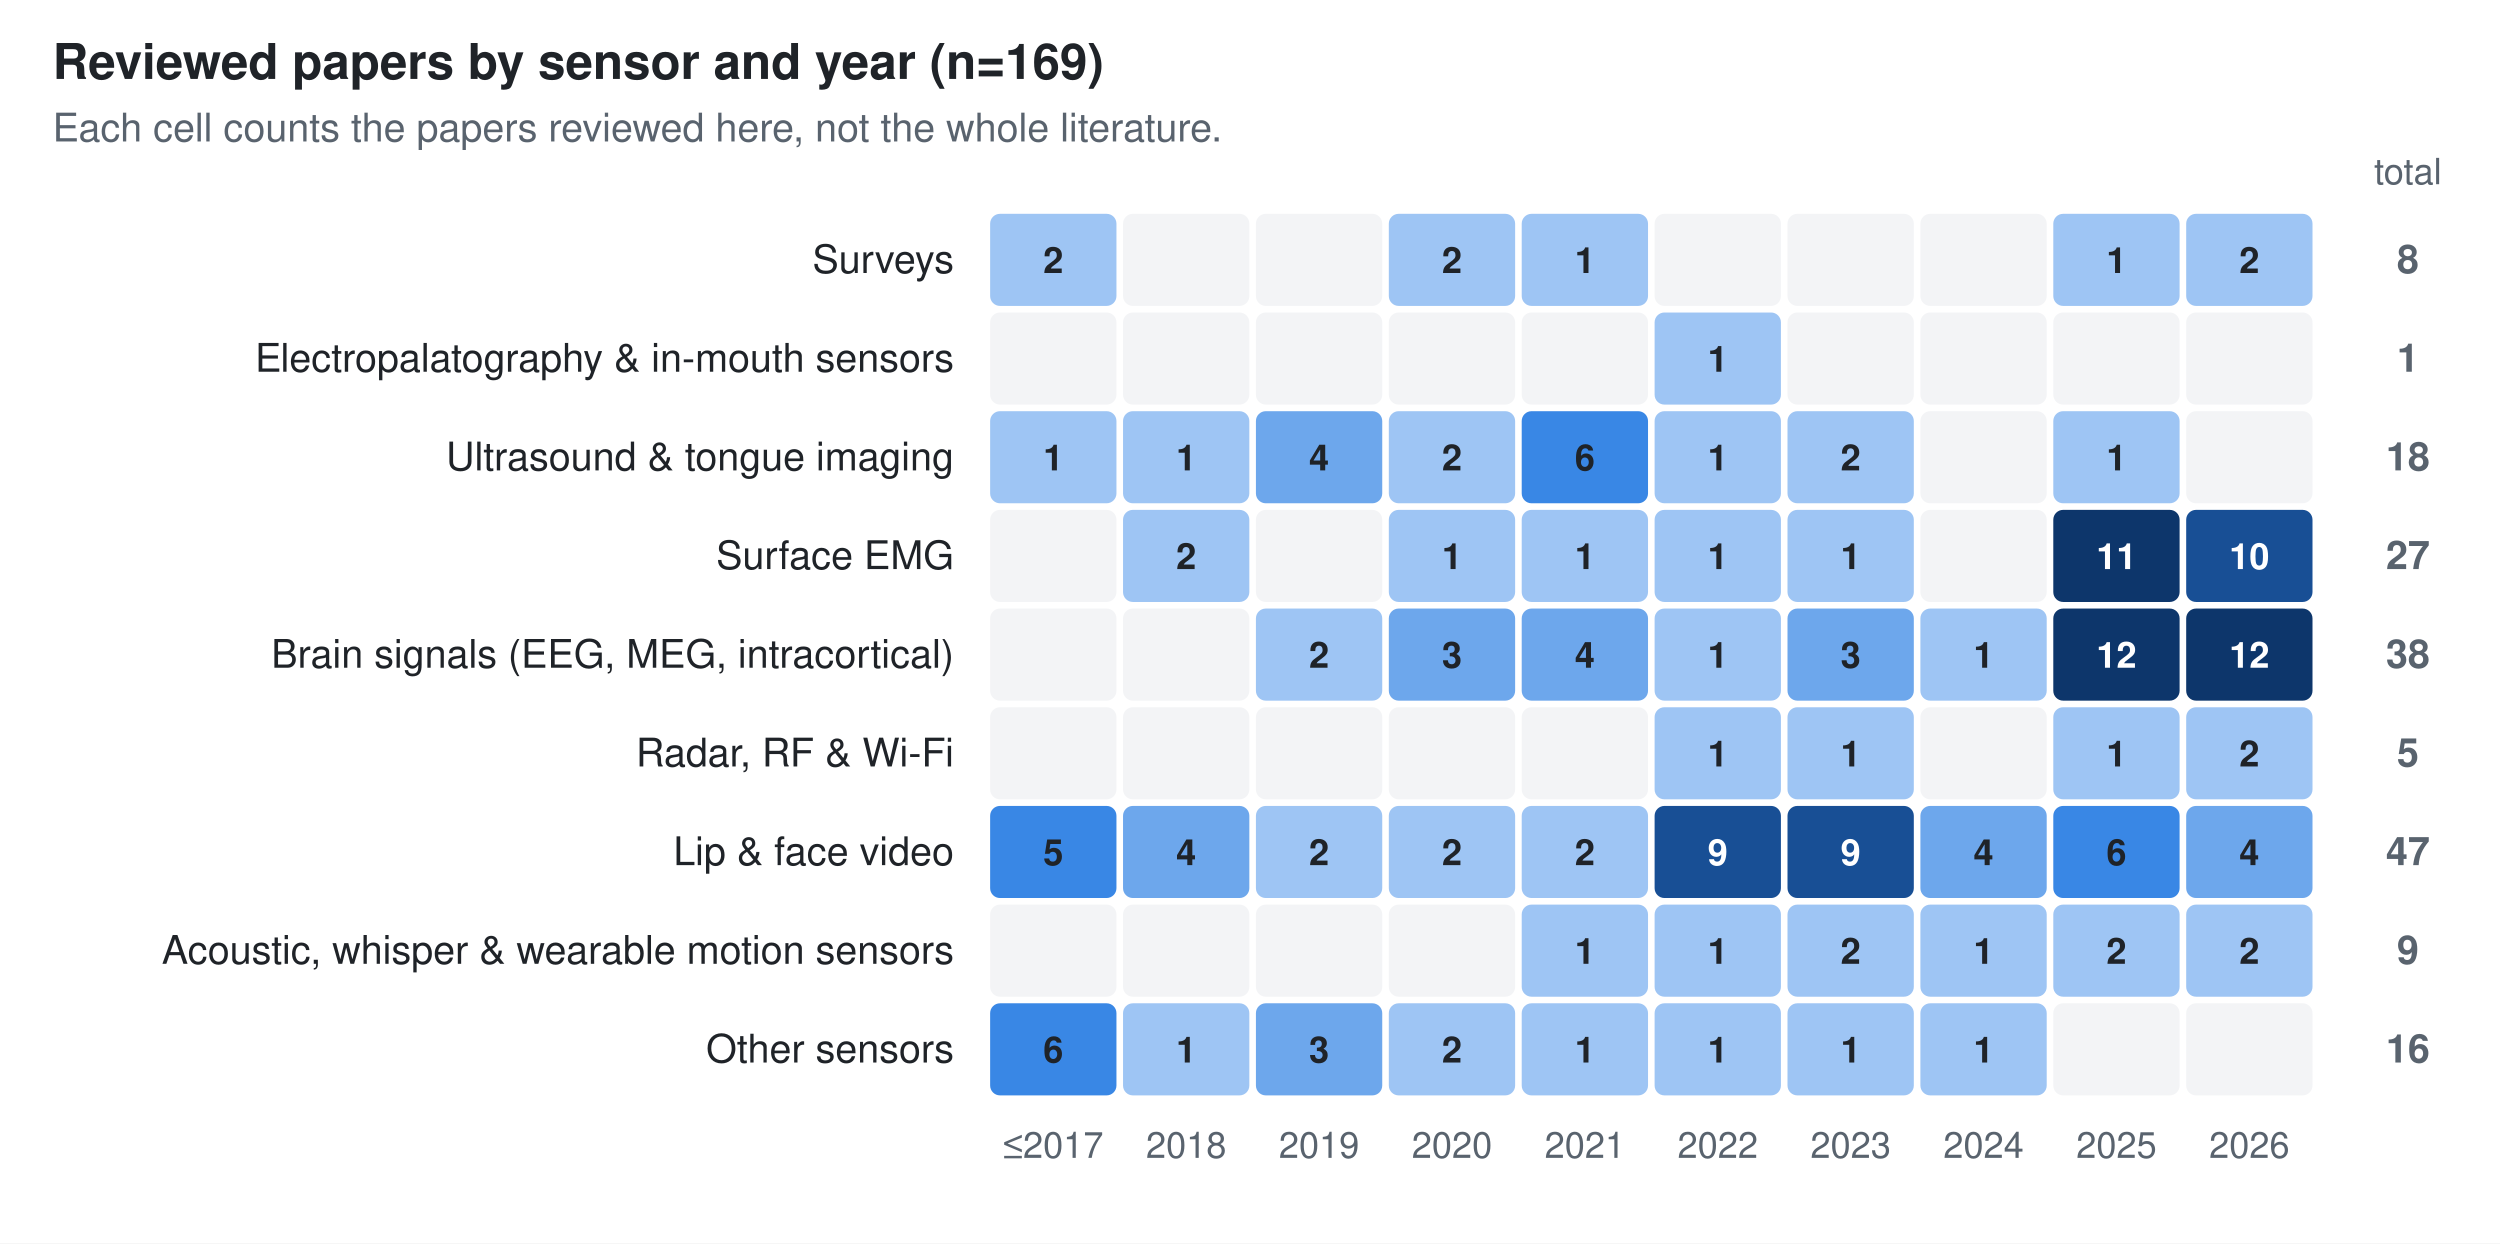
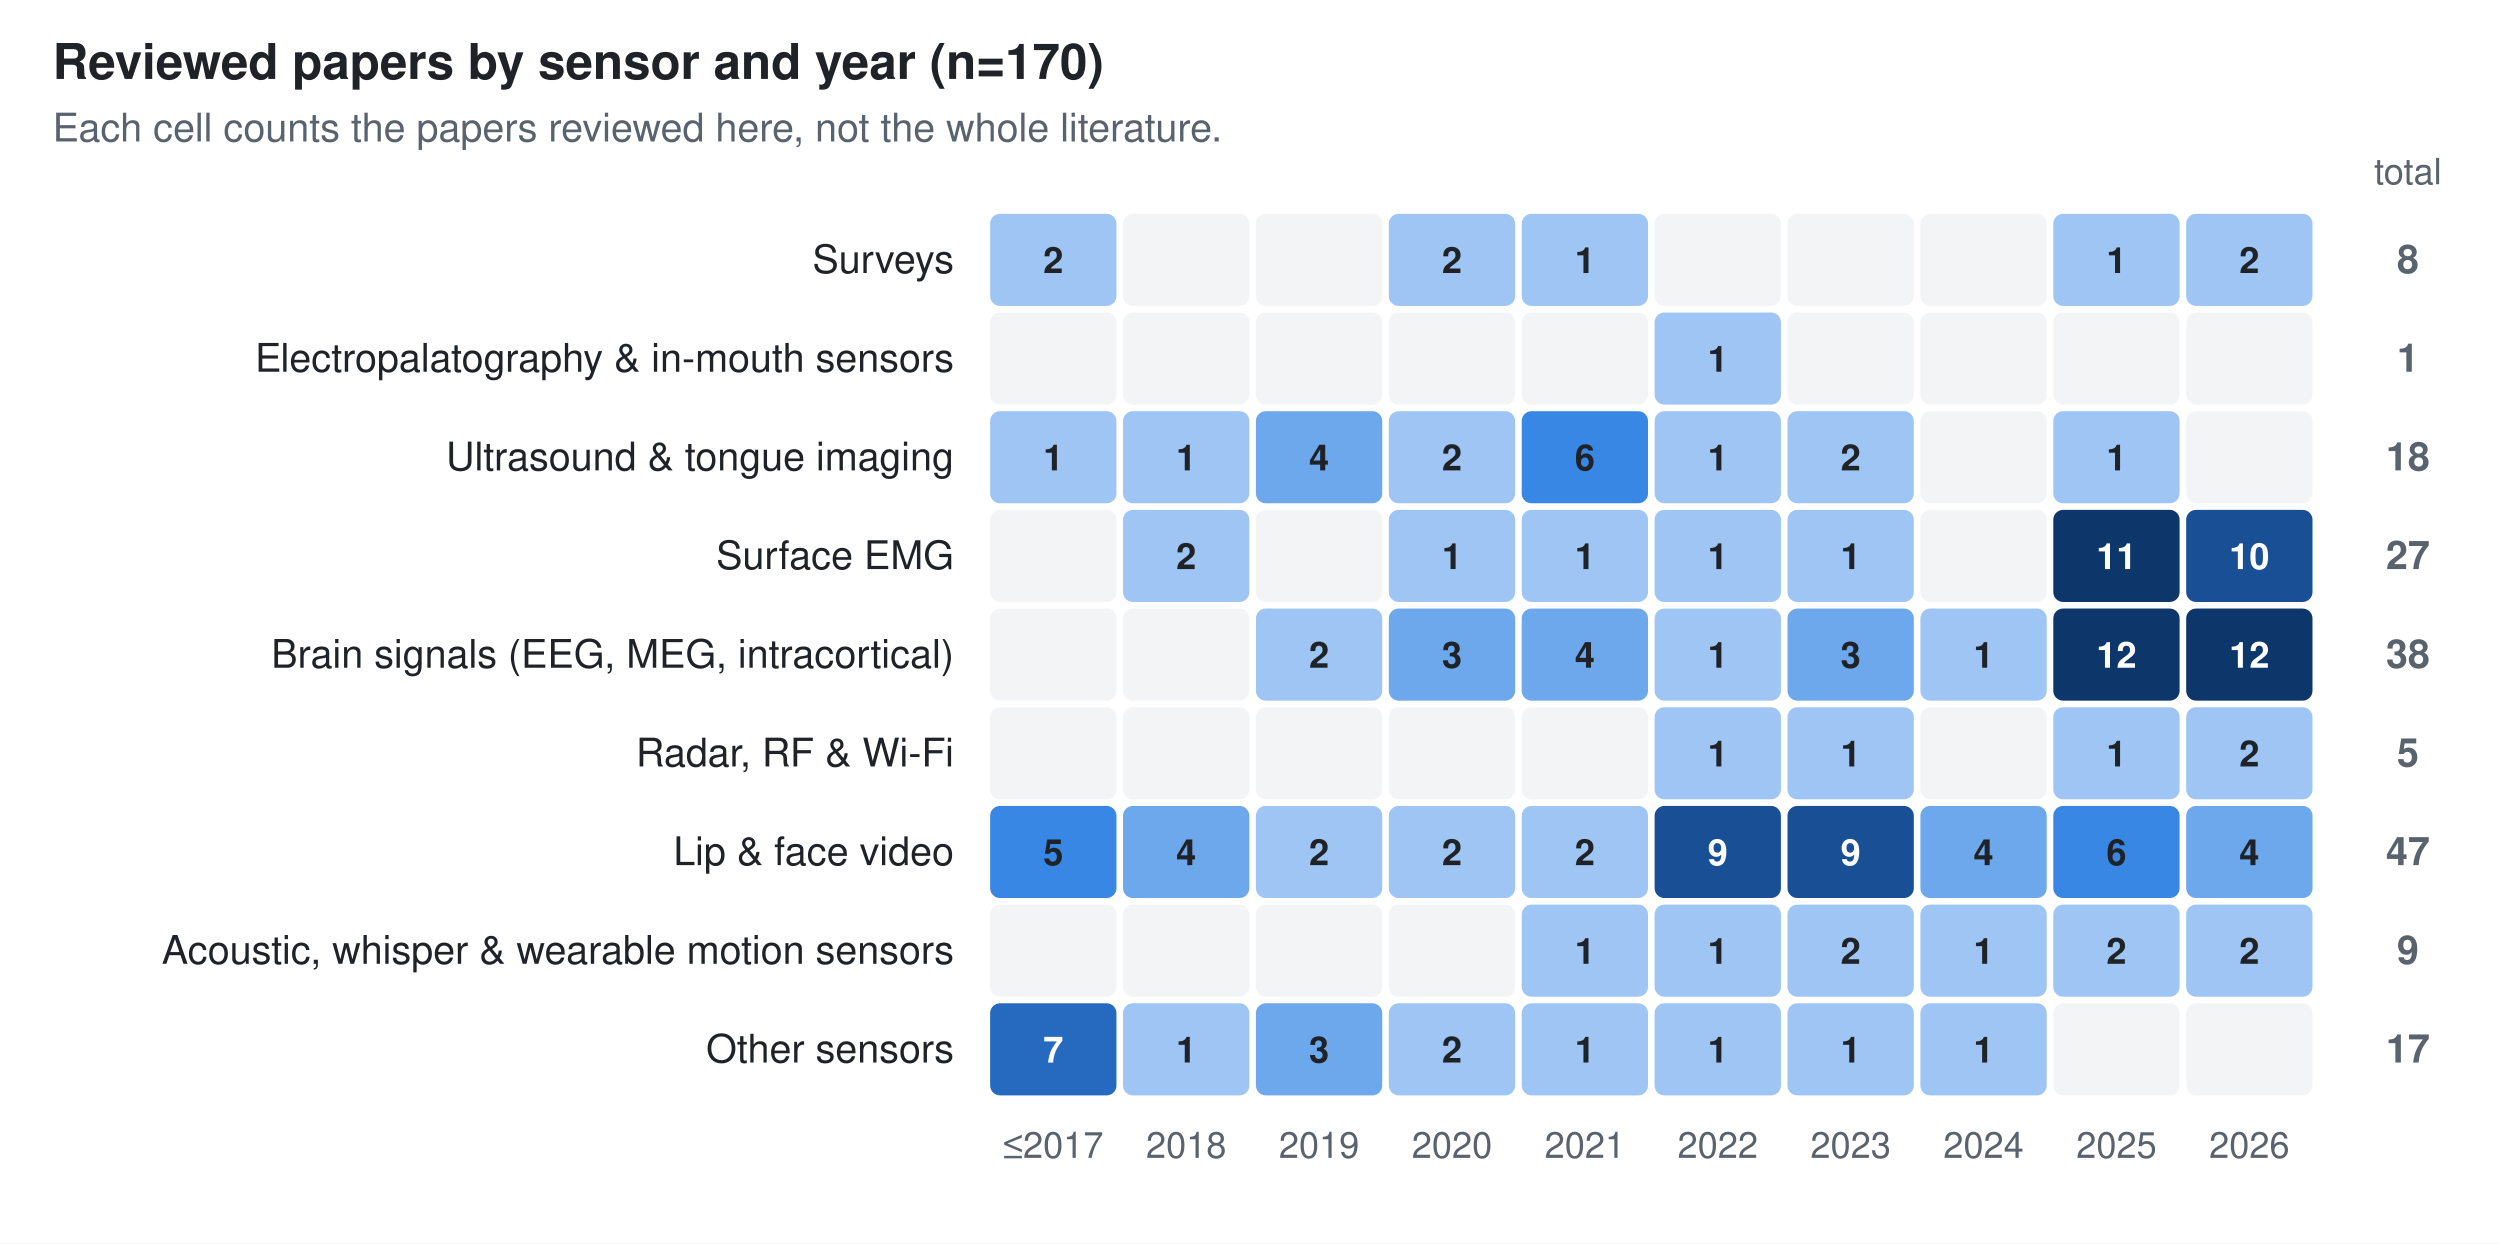
- <svg xmlns="http://www.w3.org/2000/svg" width="760" height="378" viewBox="0 0 760 378" font-family="-apple-system, BlinkMacSystemFont, 'Segoe UI', Helvetica, Arial, sans-serif" role="img" aria-label="Reviewed papers by sensor and year (n=169)">
+ <svg xmlns="http://www.w3.org/2000/svg" width="760" height="378" viewBox="0 0 760 378" font-family="-apple-system, BlinkMacSystemFont, 'Segoe UI', Helvetica, Arial, sans-serif" role="img" aria-label="Reviewed papers by sensor and year (n=170)">
  <rect width="760" height="378" fill="#ffffff" />
-   <text x="16.0" y="24.0" font-size="15" fill="#1f2328" text-anchor="start" font-weight="600">Reviewed papers by sensor and year (n=169)</text>
+   <text x="16.0" y="24.0" font-size="15" fill="#1f2328" text-anchor="start" font-weight="600">Reviewed papers by sensor and year (n=170)</text>
  <text x="16.0" y="43.0" font-size="12" fill="#59636e" text-anchor="start">Each cell counts the papers reviewed here, not the whole literature.</text>
  <text x="320.2" y="352.0" font-size="11" fill="#59636e" text-anchor="middle">≤2017</text>
  <text x="360.6" y="352.0" font-size="11" fill="#59636e" text-anchor="middle">2018</text>
  <text x="401.0" y="352.0" font-size="11" fill="#59636e" text-anchor="middle">2019</text>
  <text x="441.4" y="352.0" font-size="11" fill="#59636e" text-anchor="middle">2020</text>
  <text x="481.8" y="352.0" font-size="11" fill="#59636e" text-anchor="middle">2021</text>
  <text x="522.2" y="352.0" font-size="11" fill="#59636e" text-anchor="middle">2022</text>
  <text x="562.6" y="352.0" font-size="11" fill="#59636e" text-anchor="middle">2023</text>
  <text x="603.0" y="352.0" font-size="11" fill="#59636e" text-anchor="middle">2024</text>
  <text x="643.4" y="352.0" font-size="11" fill="#59636e" text-anchor="middle">2025</text>
  <text x="683.8" y="352.0" font-size="11" fill="#59636e" text-anchor="middle">2026</text>
  <text x="732.0" y="56.0" font-size="11" fill="#59636e" text-anchor="middle">total</text>
  <text x="290.0" y="83.0" font-size="12" fill="#1f2328" text-anchor="end">Surveys</text>
  <rect x="301.0" y="65.0" width="38.4" height="28.0" rx="3" fill="#9ec5f4" />
  <text x="320.2" y="83.0" font-size="11" fill="#1f2328" text-anchor="middle" font-weight="600">2</text>
  <rect x="341.4" y="65.0" width="38.4" height="28.0" rx="3" fill="#f3f4f6" />
  <rect x="381.8" y="65.0" width="38.4" height="28.0" rx="3" fill="#f3f4f6" />
  <rect x="422.2" y="65.0" width="38.4" height="28.0" rx="3" fill="#9ec5f4" />
  <text x="441.4" y="83.0" font-size="11" fill="#1f2328" text-anchor="middle" font-weight="600">2</text>
  <rect x="462.6" y="65.0" width="38.4" height="28.0" rx="3" fill="#9ec5f4" />
  <text x="481.8" y="83.0" font-size="11" fill="#1f2328" text-anchor="middle" font-weight="600">1</text>
  <rect x="503.0" y="65.0" width="38.4" height="28.0" rx="3" fill="#f3f4f6" />
  <rect x="543.4" y="65.0" width="38.4" height="28.0" rx="3" fill="#f3f4f6" />
  <rect x="583.8" y="65.0" width="38.4" height="28.0" rx="3" fill="#f3f4f6" />
  <rect x="624.2" y="65.0" width="38.4" height="28.0" rx="3" fill="#9ec5f4" />
  <text x="643.4" y="83.0" font-size="11" fill="#1f2328" text-anchor="middle" font-weight="600">1</text>
  <rect x="664.6" y="65.0" width="38.4" height="28.0" rx="3" fill="#9ec5f4" />
  <text x="683.8" y="83.0" font-size="11" fill="#1f2328" text-anchor="middle" font-weight="600">2</text>
  <text x="732.0" y="83.0" font-size="12" fill="#59636e" text-anchor="middle" font-weight="600">8</text>
  <text x="290.0" y="113.0" font-size="12" fill="#1f2328" text-anchor="end">Electropalatography &amp; in-mouth sensors</text>
  <rect x="301.0" y="95.0" width="38.4" height="28.0" rx="3" fill="#f3f4f6" />
  <rect x="341.4" y="95.0" width="38.4" height="28.0" rx="3" fill="#f3f4f6" />
  <rect x="381.8" y="95.0" width="38.4" height="28.0" rx="3" fill="#f3f4f6" />
  <rect x="422.2" y="95.0" width="38.4" height="28.0" rx="3" fill="#f3f4f6" />
  <rect x="462.6" y="95.0" width="38.4" height="28.0" rx="3" fill="#f3f4f6" />
  <rect x="503.0" y="95.0" width="38.4" height="28.0" rx="3" fill="#9ec5f4" />
  <text x="522.2" y="113.0" font-size="11" fill="#1f2328" text-anchor="middle" font-weight="600">1</text>
  <rect x="543.4" y="95.0" width="38.4" height="28.0" rx="3" fill="#f3f4f6" />
  <rect x="583.8" y="95.0" width="38.4" height="28.0" rx="3" fill="#f3f4f6" />
  <rect x="624.2" y="95.0" width="38.4" height="28.0" rx="3" fill="#f3f4f6" />
  <rect x="664.6" y="95.0" width="38.4" height="28.0" rx="3" fill="#f3f4f6" />
  <text x="732.0" y="113.0" font-size="12" fill="#59636e" text-anchor="middle" font-weight="600">1</text>
  <text x="290.0" y="143.0" font-size="12" fill="#1f2328" text-anchor="end">Ultrasound &amp; tongue imaging</text>
  <rect x="301.0" y="125.0" width="38.4" height="28.0" rx="3" fill="#9ec5f4" />
  <text x="320.2" y="143.0" font-size="11" fill="#1f2328" text-anchor="middle" font-weight="600">1</text>
  <rect x="341.4" y="125.0" width="38.4" height="28.0" rx="3" fill="#9ec5f4" />
  <text x="360.6" y="143.0" font-size="11" fill="#1f2328" text-anchor="middle" font-weight="600">1</text>
  <rect x="381.8" y="125.0" width="38.4" height="28.0" rx="3" fill="#6da7ec" />
  <text x="401.0" y="143.0" font-size="11" fill="#1f2328" text-anchor="middle" font-weight="600">4</text>
  <rect x="422.2" y="125.0" width="38.4" height="28.0" rx="3" fill="#9ec5f4" />
  <text x="441.4" y="143.0" font-size="11" fill="#1f2328" text-anchor="middle" font-weight="600">2</text>
  <rect x="462.6" y="125.0" width="38.4" height="28.0" rx="3" fill="#3987e5" />
  <text x="481.8" y="143.0" font-size="11" fill="#1f2328" text-anchor="middle" font-weight="600">6</text>
  <rect x="503.0" y="125.0" width="38.4" height="28.0" rx="3" fill="#9ec5f4" />
  <text x="522.2" y="143.0" font-size="11" fill="#1f2328" text-anchor="middle" font-weight="600">1</text>
  <rect x="543.4" y="125.0" width="38.4" height="28.0" rx="3" fill="#9ec5f4" />
  <text x="562.6" y="143.0" font-size="11" fill="#1f2328" text-anchor="middle" font-weight="600">2</text>
  <rect x="583.8" y="125.0" width="38.4" height="28.0" rx="3" fill="#f3f4f6" />
  <rect x="624.2" y="125.0" width="38.4" height="28.0" rx="3" fill="#9ec5f4" />
  <text x="643.4" y="143.0" font-size="11" fill="#1f2328" text-anchor="middle" font-weight="600">1</text>
  <rect x="664.6" y="125.0" width="38.4" height="28.0" rx="3" fill="#f3f4f6" />
  <text x="732.0" y="143.0" font-size="12" fill="#59636e" text-anchor="middle" font-weight="600">18</text>
  <text x="290.0" y="173.0" font-size="12" fill="#1f2328" text-anchor="end">Surface EMG</text>
  <rect x="301.0" y="155.0" width="38.4" height="28.0" rx="3" fill="#f3f4f6" />
  <rect x="341.4" y="155.0" width="38.4" height="28.0" rx="3" fill="#9ec5f4" />
  <text x="360.6" y="173.0" font-size="11" fill="#1f2328" text-anchor="middle" font-weight="600">2</text>
  <rect x="381.8" y="155.0" width="38.4" height="28.0" rx="3" fill="#f3f4f6" />
  <rect x="422.2" y="155.0" width="38.4" height="28.0" rx="3" fill="#9ec5f4" />
  <text x="441.4" y="173.0" font-size="11" fill="#1f2328" text-anchor="middle" font-weight="600">1</text>
  <rect x="462.6" y="155.0" width="38.4" height="28.0" rx="3" fill="#9ec5f4" />
  <text x="481.8" y="173.0" font-size="11" fill="#1f2328" text-anchor="middle" font-weight="600">1</text>
  <rect x="503.0" y="155.0" width="38.4" height="28.0" rx="3" fill="#9ec5f4" />
  <text x="522.2" y="173.0" font-size="11" fill="#1f2328" text-anchor="middle" font-weight="600">1</text>
  <rect x="543.4" y="155.0" width="38.4" height="28.0" rx="3" fill="#9ec5f4" />
  <text x="562.6" y="173.0" font-size="11" fill="#1f2328" text-anchor="middle" font-weight="600">1</text>
  <rect x="583.8" y="155.0" width="38.4" height="28.0" rx="3" fill="#f3f4f6" />
  <rect x="624.2" y="155.0" width="38.4" height="28.0" rx="3" fill="#0d366b" />
  <text x="643.4" y="173.0" font-size="11" fill="#ffffff" text-anchor="middle" font-weight="600">11</text>
  <rect x="664.6" y="155.0" width="38.4" height="28.0" rx="3" fill="#184f95" />
  <text x="683.8" y="173.0" font-size="11" fill="#ffffff" text-anchor="middle" font-weight="600">10</text>
  <text x="732.0" y="173.0" font-size="12" fill="#59636e" text-anchor="middle" font-weight="600">27</text>
  <text x="290.0" y="203.0" font-size="12" fill="#1f2328" text-anchor="end">Brain signals (EEG, MEG, intracortical)</text>
  <rect x="301.0" y="185.0" width="38.4" height="28.0" rx="3" fill="#f3f4f6" />
  <rect x="341.4" y="185.0" width="38.4" height="28.0" rx="3" fill="#f3f4f6" />
  <rect x="381.8" y="185.0" width="38.4" height="28.0" rx="3" fill="#9ec5f4" />
  <text x="401.0" y="203.0" font-size="11" fill="#1f2328" text-anchor="middle" font-weight="600">2</text>
  <rect x="422.2" y="185.0" width="38.4" height="28.0" rx="3" fill="#6da7ec" />
  <text x="441.4" y="203.0" font-size="11" fill="#1f2328" text-anchor="middle" font-weight="600">3</text>
  <rect x="462.6" y="185.0" width="38.4" height="28.0" rx="3" fill="#6da7ec" />
  <text x="481.8" y="203.0" font-size="11" fill="#1f2328" text-anchor="middle" font-weight="600">4</text>
  <rect x="503.0" y="185.0" width="38.4" height="28.0" rx="3" fill="#9ec5f4" />
  <text x="522.2" y="203.0" font-size="11" fill="#1f2328" text-anchor="middle" font-weight="600">1</text>
  <rect x="543.4" y="185.0" width="38.4" height="28.0" rx="3" fill="#6da7ec" />
  <text x="562.6" y="203.0" font-size="11" fill="#1f2328" text-anchor="middle" font-weight="600">3</text>
  <rect x="583.8" y="185.0" width="38.4" height="28.0" rx="3" fill="#9ec5f4" />
  <text x="603.0" y="203.0" font-size="11" fill="#1f2328" text-anchor="middle" font-weight="600">1</text>
  <rect x="624.2" y="185.0" width="38.4" height="28.0" rx="3" fill="#0d366b" />
  <text x="643.4" y="203.0" font-size="11" fill="#ffffff" text-anchor="middle" font-weight="600">12</text>
  <rect x="664.6" y="185.0" width="38.4" height="28.0" rx="3" fill="#0d366b" />
  <text x="683.8" y="203.0" font-size="11" fill="#ffffff" text-anchor="middle" font-weight="600">12</text>
  <text x="732.0" y="203.0" font-size="12" fill="#59636e" text-anchor="middle" font-weight="600">38</text>
  <text x="290.0" y="233.0" font-size="12" fill="#1f2328" text-anchor="end">Radar, RF &amp; Wi-Fi</text>
  <rect x="301.0" y="215.0" width="38.4" height="28.0" rx="3" fill="#f3f4f6" />
  <rect x="341.4" y="215.0" width="38.4" height="28.0" rx="3" fill="#f3f4f6" />
  <rect x="381.8" y="215.0" width="38.4" height="28.0" rx="3" fill="#f3f4f6" />
  <rect x="422.2" y="215.0" width="38.4" height="28.0" rx="3" fill="#f3f4f6" />
  <rect x="462.6" y="215.0" width="38.4" height="28.0" rx="3" fill="#f3f4f6" />
  <rect x="503.0" y="215.0" width="38.4" height="28.0" rx="3" fill="#9ec5f4" />
  <text x="522.2" y="233.0" font-size="11" fill="#1f2328" text-anchor="middle" font-weight="600">1</text>
  <rect x="543.4" y="215.0" width="38.4" height="28.0" rx="3" fill="#9ec5f4" />
  <text x="562.6" y="233.0" font-size="11" fill="#1f2328" text-anchor="middle" font-weight="600">1</text>
  <rect x="583.8" y="215.0" width="38.4" height="28.0" rx="3" fill="#f3f4f6" />
  <rect x="624.2" y="215.0" width="38.4" height="28.0" rx="3" fill="#9ec5f4" />
  <text x="643.4" y="233.0" font-size="11" fill="#1f2328" text-anchor="middle" font-weight="600">1</text>
  <rect x="664.6" y="215.0" width="38.4" height="28.0" rx="3" fill="#9ec5f4" />
  <text x="683.8" y="233.0" font-size="11" fill="#1f2328" text-anchor="middle" font-weight="600">2</text>
  <text x="732.0" y="233.0" font-size="12" fill="#59636e" text-anchor="middle" font-weight="600">5</text>
  <text x="290.0" y="263.0" font-size="12" fill="#1f2328" text-anchor="end">Lip &amp; face video</text>
  <rect x="301.0" y="245.0" width="38.4" height="28.0" rx="3" fill="#3987e5" />
  <text x="320.2" y="263.0" font-size="11" fill="#1f2328" text-anchor="middle" font-weight="600">5</text>
  <rect x="341.4" y="245.0" width="38.4" height="28.0" rx="3" fill="#6da7ec" />
  <text x="360.6" y="263.0" font-size="11" fill="#1f2328" text-anchor="middle" font-weight="600">4</text>
  <rect x="381.8" y="245.0" width="38.4" height="28.0" rx="3" fill="#9ec5f4" />
  <text x="401.0" y="263.0" font-size="11" fill="#1f2328" text-anchor="middle" font-weight="600">2</text>
  <rect x="422.2" y="245.0" width="38.4" height="28.0" rx="3" fill="#9ec5f4" />
  <text x="441.4" y="263.0" font-size="11" fill="#1f2328" text-anchor="middle" font-weight="600">2</text>
  <rect x="462.6" y="245.0" width="38.4" height="28.0" rx="3" fill="#9ec5f4" />
  <text x="481.8" y="263.0" font-size="11" fill="#1f2328" text-anchor="middle" font-weight="600">2</text>
  <rect x="503.0" y="245.0" width="38.4" height="28.0" rx="3" fill="#184f95" />
  <text x="522.2" y="263.0" font-size="11" fill="#ffffff" text-anchor="middle" font-weight="600">9</text>
  <rect x="543.4" y="245.0" width="38.4" height="28.0" rx="3" fill="#184f95" />
  <text x="562.6" y="263.0" font-size="11" fill="#ffffff" text-anchor="middle" font-weight="600">9</text>
  <rect x="583.8" y="245.0" width="38.4" height="28.0" rx="3" fill="#6da7ec" />
  <text x="603.0" y="263.0" font-size="11" fill="#1f2328" text-anchor="middle" font-weight="600">4</text>
  <rect x="624.2" y="245.0" width="38.4" height="28.0" rx="3" fill="#3987e5" />
  <text x="643.4" y="263.0" font-size="11" fill="#1f2328" text-anchor="middle" font-weight="600">6</text>
  <rect x="664.6" y="245.0" width="38.4" height="28.0" rx="3" fill="#6da7ec" />
  <text x="683.8" y="263.0" font-size="11" fill="#1f2328" text-anchor="middle" font-weight="600">4</text>
  <text x="732.0" y="263.0" font-size="12" fill="#59636e" text-anchor="middle" font-weight="600">47</text>
  <text x="290.0" y="293.0" font-size="12" fill="#1f2328" text-anchor="end">Acoustic, whisper &amp; wearable motion sensors</text>
  <rect x="301.0" y="275.0" width="38.4" height="28.0" rx="3" fill="#f3f4f6" />
  <rect x="341.4" y="275.0" width="38.4" height="28.0" rx="3" fill="#f3f4f6" />
  <rect x="381.8" y="275.0" width="38.4" height="28.0" rx="3" fill="#f3f4f6" />
  <rect x="422.2" y="275.0" width="38.4" height="28.0" rx="3" fill="#f3f4f6" />
  <rect x="462.6" y="275.0" width="38.4" height="28.0" rx="3" fill="#9ec5f4" />
  <text x="481.8" y="293.0" font-size="11" fill="#1f2328" text-anchor="middle" font-weight="600">1</text>
  <rect x="503.0" y="275.0" width="38.4" height="28.0" rx="3" fill="#9ec5f4" />
  <text x="522.2" y="293.0" font-size="11" fill="#1f2328" text-anchor="middle" font-weight="600">1</text>
  <rect x="543.4" y="275.0" width="38.4" height="28.0" rx="3" fill="#9ec5f4" />
  <text x="562.6" y="293.0" font-size="11" fill="#1f2328" text-anchor="middle" font-weight="600">2</text>
  <rect x="583.8" y="275.0" width="38.4" height="28.0" rx="3" fill="#9ec5f4" />
  <text x="603.0" y="293.0" font-size="11" fill="#1f2328" text-anchor="middle" font-weight="600">1</text>
  <rect x="624.2" y="275.0" width="38.4" height="28.0" rx="3" fill="#9ec5f4" />
  <text x="643.4" y="293.0" font-size="11" fill="#1f2328" text-anchor="middle" font-weight="600">2</text>
  <rect x="664.6" y="275.0" width="38.4" height="28.0" rx="3" fill="#9ec5f4" />
  <text x="683.8" y="293.0" font-size="11" fill="#1f2328" text-anchor="middle" font-weight="600">2</text>
  <text x="732.0" y="293.0" font-size="12" fill="#59636e" text-anchor="middle" font-weight="600">9</text>
  <text x="290.0" y="323.0" font-size="12" fill="#1f2328" text-anchor="end">Other sensors</text>
-   <rect x="301.0" y="305.0" width="38.4" height="28.0" rx="3" fill="#3987e5" />
-   <text x="320.2" y="323.0" font-size="11" fill="#1f2328" text-anchor="middle" font-weight="600">6</text>
+   <rect x="301.0" y="305.0" width="38.4" height="28.0" rx="3" fill="#256abf" />
+   <text x="320.2" y="323.0" font-size="11" fill="#ffffff" text-anchor="middle" font-weight="600">7</text>
  <rect x="341.4" y="305.0" width="38.4" height="28.0" rx="3" fill="#9ec5f4" />
  <text x="360.6" y="323.0" font-size="11" fill="#1f2328" text-anchor="middle" font-weight="600">1</text>
  <rect x="381.8" y="305.0" width="38.4" height="28.0" rx="3" fill="#6da7ec" />
  <text x="401.0" y="323.0" font-size="11" fill="#1f2328" text-anchor="middle" font-weight="600">3</text>
  <rect x="422.2" y="305.0" width="38.4" height="28.0" rx="3" fill="#9ec5f4" />
  <text x="441.4" y="323.0" font-size="11" fill="#1f2328" text-anchor="middle" font-weight="600">2</text>
  <rect x="462.6" y="305.0" width="38.4" height="28.0" rx="3" fill="#9ec5f4" />
  <text x="481.8" y="323.0" font-size="11" fill="#1f2328" text-anchor="middle" font-weight="600">1</text>
  <rect x="503.0" y="305.0" width="38.4" height="28.0" rx="3" fill="#9ec5f4" />
  <text x="522.2" y="323.0" font-size="11" fill="#1f2328" text-anchor="middle" font-weight="600">1</text>
  <rect x="543.4" y="305.0" width="38.4" height="28.0" rx="3" fill="#9ec5f4" />
  <text x="562.6" y="323.0" font-size="11" fill="#1f2328" text-anchor="middle" font-weight="600">1</text>
  <rect x="583.8" y="305.0" width="38.4" height="28.0" rx="3" fill="#9ec5f4" />
  <text x="603.0" y="323.0" font-size="11" fill="#1f2328" text-anchor="middle" font-weight="600">1</text>
  <rect x="624.2" y="305.0" width="38.4" height="28.0" rx="3" fill="#f3f4f6" />
  <rect x="664.6" y="305.0" width="38.4" height="28.0" rx="3" fill="#f3f4f6" />
-   <text x="732.0" y="323.0" font-size="12" fill="#59636e" text-anchor="middle" font-weight="600">16</text>
+   <text x="732.0" y="323.0" font-size="12" fill="#59636e" text-anchor="middle" font-weight="600">17</text>
</svg>
